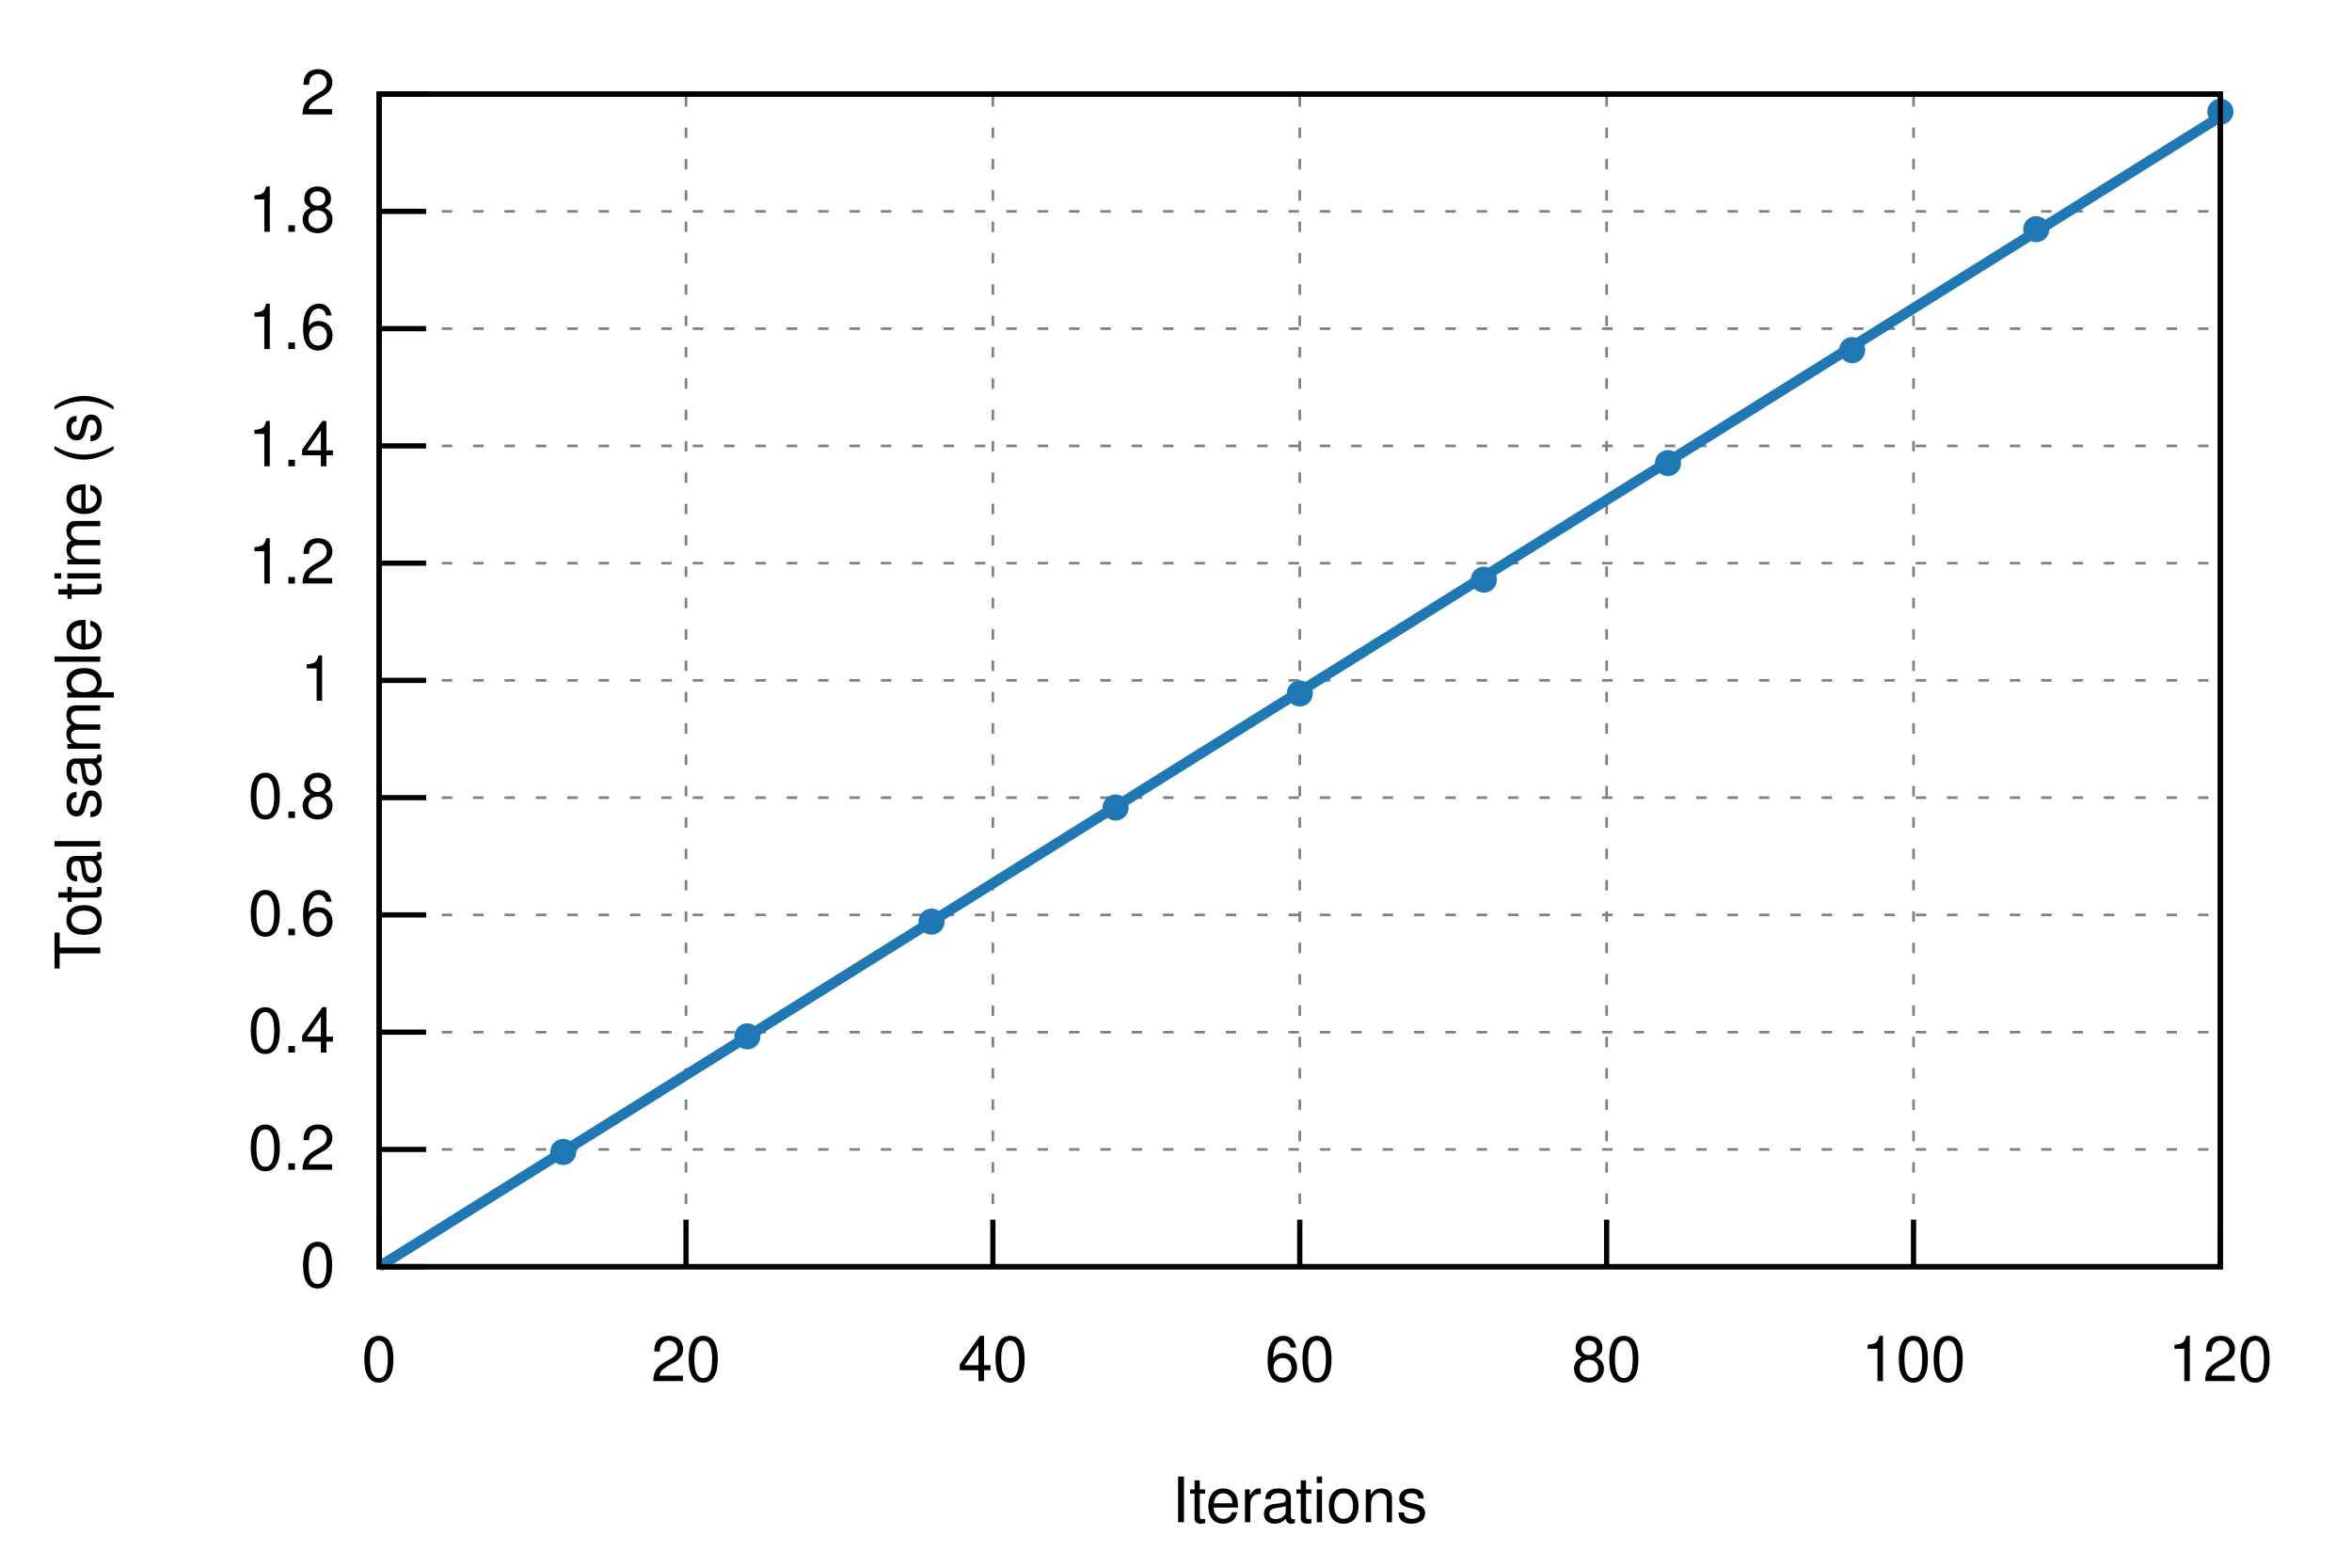
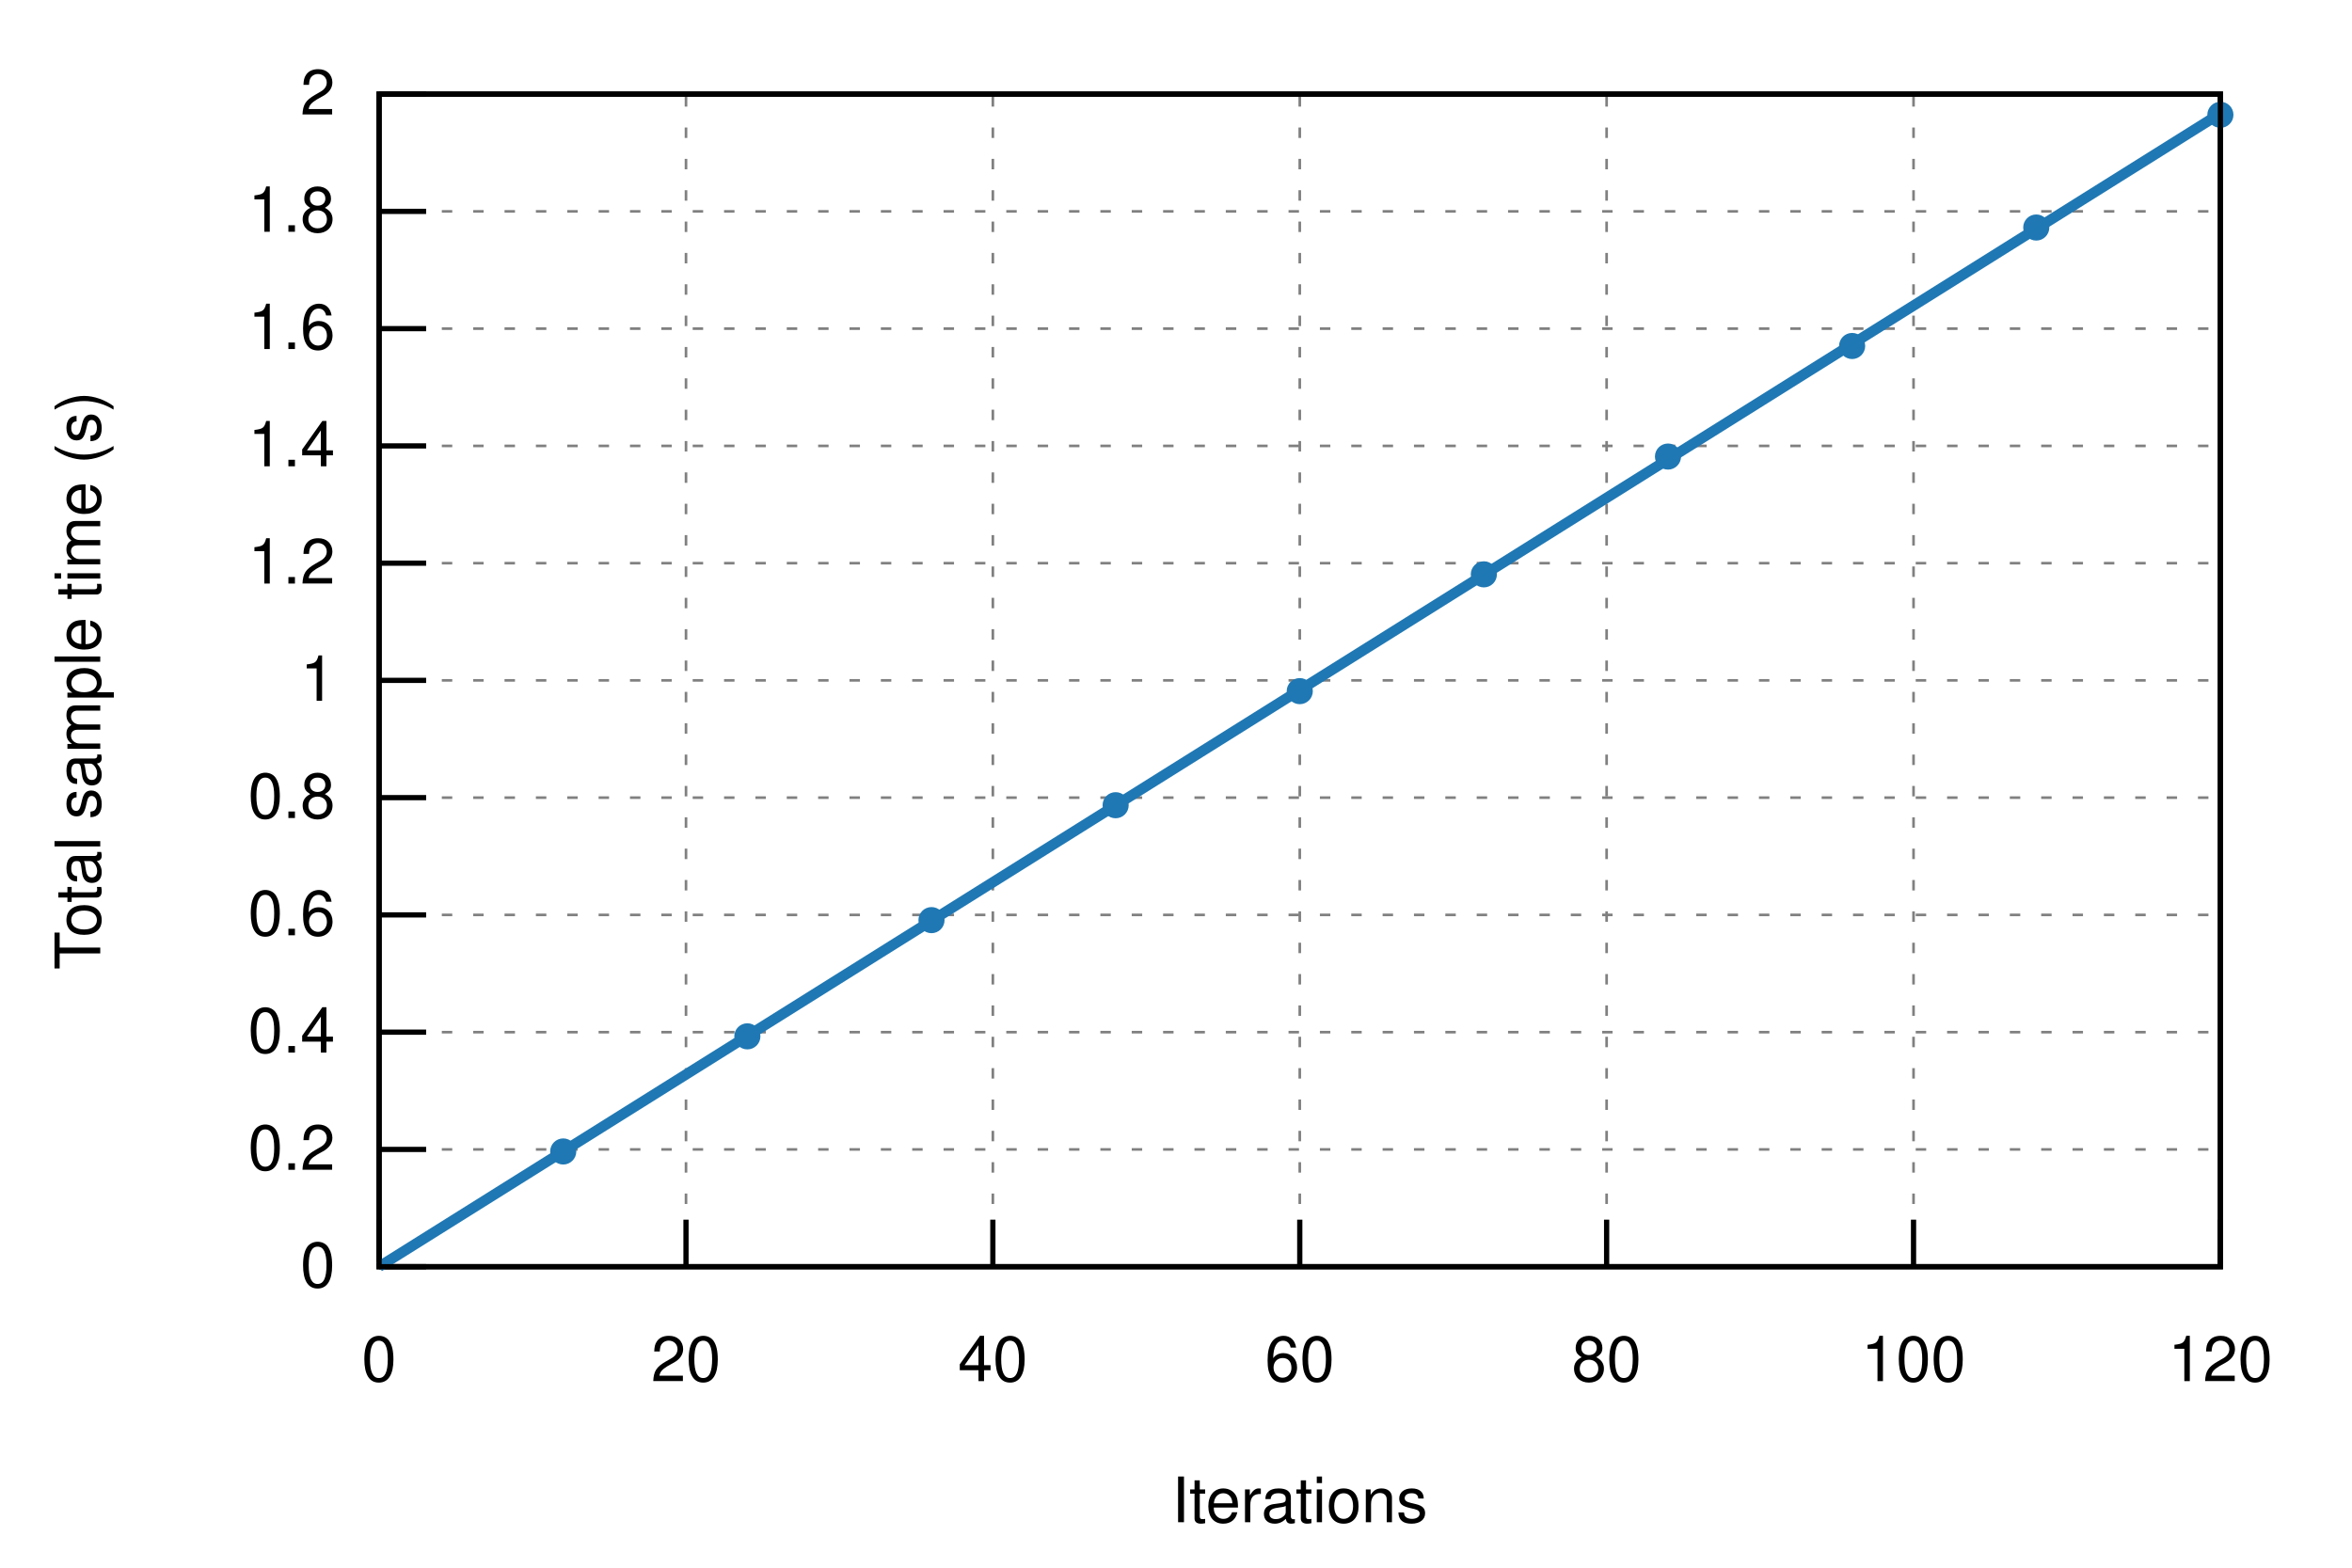
<svg xmlns="http://www.w3.org/2000/svg" xmlns:xlink="http://www.w3.org/1999/xlink" viewBox="0 0 450 300">
  <g id="gnuplot_canvas">
    <rect x="0" y="0" width="450" height="300" fill="none" />
    <defs>
      <circle id="gpDot" r="0.5" stroke-width="0.5" stroke="currentColor" />
      <path id="gpPt0" stroke-width="0.222" stroke="currentColor" d="M-1,0 h2 M0,-1 v2" />
      <path id="gpPt1" stroke-width="0.222" stroke="currentColor" d="M-1,-1 L1,1 M1,-1 L-1,1" />
      <path id="gpPt2" stroke-width="0.222" stroke="currentColor" d="M-1,0 L1,0 M0,-1 L0,1 M-1,-1 L1,1 M-1,1 L1,-1" />
      <rect id="gpPt3" stroke-width="0.222" stroke="currentColor" x="-1" y="-1" width="2" height="2" />
      <rect id="gpPt4" stroke-width="0.222" stroke="currentColor" fill="currentColor" x="-1" y="-1" width="2" height="2" />
      <circle id="gpPt5" stroke-width="0.222" stroke="currentColor" cx="0" cy="0" r="1" />
      <use xlink:href="#gpPt5" id="gpPt6" fill="currentColor" stroke="none" />
      <path id="gpPt7" stroke-width="0.222" stroke="currentColor" d="M0,-1.33 L-1.33,0.67 L1.33,0.67 z" />
      <use xlink:href="#gpPt7" id="gpPt8" fill="currentColor" stroke="none" />
      <use xlink:href="#gpPt7" id="gpPt9" stroke="currentColor" transform="rotate(180)" />
      <use xlink:href="#gpPt9" id="gpPt10" fill="currentColor" stroke="none" />
      <use xlink:href="#gpPt3" id="gpPt11" stroke="currentColor" transform="rotate(45)" />
      <use xlink:href="#gpPt11" id="gpPt12" fill="currentColor" stroke="none" />
      <path id="gpPt13" stroke-width="0.222" stroke="currentColor" d="M0,1.330 L1.265,0.411 L0.782,-1.067 L-0.782,-1.076 L-1.265,0.411 z" />
      <use xlink:href="#gpPt13" id="gpPt14" fill="currentColor" stroke="none" />
      <filter id="textbox" filterUnits="objectBoundingBox" x="0" y="0" height="1" width="1">
        <feFlood flood-color="white" flood-opacity="1" result="bgnd" />
        <feComposite in="SourceGraphic" in2="bgnd" operator="atop" />
      </filter>
      <filter id="greybox" filterUnits="objectBoundingBox" x="0" y="0" height="1" width="1">
        <feFlood flood-color="lightgrey" flood-opacity="1" result="grey" />
        <feComposite in="SourceGraphic" in2="grey" operator="atop" />
      </filter>
    </defs>
    <g fill="none" color="white" stroke="currentColor" stroke-width="1.00" stroke-linecap="butt" stroke-linejoin="miter">
</g>
    <g fill="none" color="black" stroke="currentColor" stroke-width="1.00" stroke-linecap="butt" stroke-linejoin="miter">
</g>
    <g fill="none" color="black" stroke="black" stroke-width="0.50" stroke-linecap="butt" stroke-linejoin="miter">
</g>
    <g fill="none" color="gray" stroke="currentColor" stroke-width="0.50" stroke-linecap="butt" stroke-linejoin="miter">
      <path stroke="gray" stroke-dasharray="2,4" class="gridline" d="M72.53,242.40 L424.82,242.40  " />
    </g>
    <g fill="none" color="gray" stroke="gray" stroke-width="1.00" stroke-linecap="butt" stroke-linejoin="miter">
</g>
    <g fill="none" color="black" stroke="currentColor" stroke-width="1.00" stroke-linecap="butt" stroke-linejoin="miter">
      <path stroke="black" d="M72.53,242.40 L81.53,242.40  " />
      <g transform="translate(64.14,246.30)" stroke="none" fill="black" font-family="Helvetica" font-size="12.00" text-anchor="end">
        <text>
          <tspan font-family="Helvetica"> 0</tspan>
        </text>
      </g>
    </g>
    <g fill="none" color="black" stroke="currentColor" stroke-width="1.00" stroke-linecap="butt" stroke-linejoin="miter">
</g>
    <g fill="none" color="black" stroke="black" stroke-width="0.50" stroke-linecap="butt" stroke-linejoin="miter">
</g>
    <g fill="none" color="gray" stroke="currentColor" stroke-width="0.50" stroke-linecap="butt" stroke-linejoin="miter">
      <path stroke="gray" stroke-dasharray="2,4" class="gridline" d="M72.53,219.96 L424.82,219.96  " />
    </g>
    <g fill="none" color="gray" stroke="gray" stroke-width="1.00" stroke-linecap="butt" stroke-linejoin="miter">
</g>
    <g fill="none" color="black" stroke="currentColor" stroke-width="1.00" stroke-linecap="butt" stroke-linejoin="miter">
      <path stroke="black" d="M72.53,219.96 L81.53,219.96  " />
      <g transform="translate(64.14,223.86)" stroke="none" fill="black" font-family="Helvetica" font-size="12.00" text-anchor="end">
        <text>
          <tspan font-family="Helvetica"> 0.2</tspan>
        </text>
      </g>
    </g>
    <g fill="none" color="black" stroke="currentColor" stroke-width="1.00" stroke-linecap="butt" stroke-linejoin="miter">
</g>
    <g fill="none" color="black" stroke="black" stroke-width="0.50" stroke-linecap="butt" stroke-linejoin="miter">
</g>
    <g fill="none" color="gray" stroke="currentColor" stroke-width="0.50" stroke-linecap="butt" stroke-linejoin="miter">
      <path stroke="gray" stroke-dasharray="2,4" class="gridline" d="M72.53,197.52 L424.82,197.52  " />
    </g>
    <g fill="none" color="gray" stroke="gray" stroke-width="1.00" stroke-linecap="butt" stroke-linejoin="miter">
</g>
    <g fill="none" color="black" stroke="currentColor" stroke-width="1.00" stroke-linecap="butt" stroke-linejoin="miter">
      <path stroke="black" d="M72.53,197.52 L81.53,197.52  " />
      <g transform="translate(64.14,201.42)" stroke="none" fill="black" font-family="Helvetica" font-size="12.00" text-anchor="end">
        <text>
          <tspan font-family="Helvetica"> 0.4</tspan>
        </text>
      </g>
    </g>
    <g fill="none" color="black" stroke="currentColor" stroke-width="1.00" stroke-linecap="butt" stroke-linejoin="miter">
</g>
    <g fill="none" color="black" stroke="black" stroke-width="0.50" stroke-linecap="butt" stroke-linejoin="miter">
</g>
    <g fill="none" color="gray" stroke="currentColor" stroke-width="0.50" stroke-linecap="butt" stroke-linejoin="miter">
      <path stroke="gray" stroke-dasharray="2,4" class="gridline" d="M72.53,175.08 L424.82,175.08  " />
    </g>
    <g fill="none" color="gray" stroke="gray" stroke-width="1.00" stroke-linecap="butt" stroke-linejoin="miter">
</g>
    <g fill="none" color="black" stroke="currentColor" stroke-width="1.00" stroke-linecap="butt" stroke-linejoin="miter">
      <path stroke="black" d="M72.53,175.08 L81.53,175.08  " />
      <g transform="translate(64.14,178.98)" stroke="none" fill="black" font-family="Helvetica" font-size="12.00" text-anchor="end">
        <text>
          <tspan font-family="Helvetica"> 0.6</tspan>
        </text>
      </g>
    </g>
    <g fill="none" color="black" stroke="currentColor" stroke-width="1.00" stroke-linecap="butt" stroke-linejoin="miter">
</g>
    <g fill="none" color="black" stroke="black" stroke-width="0.50" stroke-linecap="butt" stroke-linejoin="miter">
</g>
    <g fill="none" color="gray" stroke="currentColor" stroke-width="0.50" stroke-linecap="butt" stroke-linejoin="miter">
      <path stroke="gray" stroke-dasharray="2,4" class="gridline" d="M72.53,152.64 L424.82,152.64  " />
    </g>
    <g fill="none" color="gray" stroke="gray" stroke-width="1.00" stroke-linecap="butt" stroke-linejoin="miter">
</g>
    <g fill="none" color="black" stroke="currentColor" stroke-width="1.00" stroke-linecap="butt" stroke-linejoin="miter">
      <path stroke="black" d="M72.53,152.64 L81.53,152.64  " />
      <g transform="translate(64.14,156.54)" stroke="none" fill="black" font-family="Helvetica" font-size="12.00" text-anchor="end">
        <text>
          <tspan font-family="Helvetica"> 0.8</tspan>
        </text>
      </g>
    </g>
    <g fill="none" color="black" stroke="currentColor" stroke-width="1.00" stroke-linecap="butt" stroke-linejoin="miter">
</g>
    <g fill="none" color="black" stroke="black" stroke-width="0.50" stroke-linecap="butt" stroke-linejoin="miter">
</g>
    <g fill="none" color="gray" stroke="currentColor" stroke-width="0.50" stroke-linecap="butt" stroke-linejoin="miter">
      <path stroke="gray" stroke-dasharray="2,4" class="gridline" d="M72.53,130.20 L424.82,130.20  " />
    </g>
    <g fill="none" color="gray" stroke="gray" stroke-width="1.00" stroke-linecap="butt" stroke-linejoin="miter">
</g>
    <g fill="none" color="black" stroke="currentColor" stroke-width="1.00" stroke-linecap="butt" stroke-linejoin="miter">
      <path stroke="black" d="M72.53,130.20 L81.53,130.20  " />
      <g transform="translate(64.14,134.10)" stroke="none" fill="black" font-family="Helvetica" font-size="12.00" text-anchor="end">
        <text>
          <tspan font-family="Helvetica"> 1</tspan>
        </text>
      </g>
    </g>
    <g fill="none" color="black" stroke="currentColor" stroke-width="1.00" stroke-linecap="butt" stroke-linejoin="miter">
</g>
    <g fill="none" color="black" stroke="black" stroke-width="0.50" stroke-linecap="butt" stroke-linejoin="miter">
</g>
    <g fill="none" color="gray" stroke="currentColor" stroke-width="0.50" stroke-linecap="butt" stroke-linejoin="miter">
      <path stroke="gray" stroke-dasharray="2,4" class="gridline" d="M72.53,107.77 L424.82,107.77  " />
    </g>
    <g fill="none" color="gray" stroke="gray" stroke-width="1.00" stroke-linecap="butt" stroke-linejoin="miter">
</g>
    <g fill="none" color="black" stroke="currentColor" stroke-width="1.00" stroke-linecap="butt" stroke-linejoin="miter">
      <path stroke="black" d="M72.53,107.77 L81.53,107.77  " />
      <g transform="translate(64.14,111.67)" stroke="none" fill="black" font-family="Helvetica" font-size="12.00" text-anchor="end">
        <text>
          <tspan font-family="Helvetica"> 1.2</tspan>
        </text>
      </g>
    </g>
    <g fill="none" color="black" stroke="currentColor" stroke-width="1.00" stroke-linecap="butt" stroke-linejoin="miter">
</g>
    <g fill="none" color="black" stroke="black" stroke-width="0.50" stroke-linecap="butt" stroke-linejoin="miter">
</g>
    <g fill="none" color="gray" stroke="currentColor" stroke-width="0.50" stroke-linecap="butt" stroke-linejoin="miter">
      <path stroke="gray" stroke-dasharray="2,4" class="gridline" d="M72.53,85.33 L424.82,85.33  " />
    </g>
    <g fill="none" color="gray" stroke="gray" stroke-width="1.00" stroke-linecap="butt" stroke-linejoin="miter">
</g>
    <g fill="none" color="black" stroke="currentColor" stroke-width="1.00" stroke-linecap="butt" stroke-linejoin="miter">
      <path stroke="black" d="M72.53,85.33 L81.53,85.33  " />
      <g transform="translate(64.14,89.23)" stroke="none" fill="black" font-family="Helvetica" font-size="12.00" text-anchor="end">
        <text>
          <tspan font-family="Helvetica"> 1.4</tspan>
        </text>
      </g>
    </g>
    <g fill="none" color="black" stroke="currentColor" stroke-width="1.00" stroke-linecap="butt" stroke-linejoin="miter">
</g>
    <g fill="none" color="black" stroke="black" stroke-width="0.50" stroke-linecap="butt" stroke-linejoin="miter">
</g>
    <g fill="none" color="gray" stroke="currentColor" stroke-width="0.50" stroke-linecap="butt" stroke-linejoin="miter">
      <path stroke="gray" stroke-dasharray="2,4" class="gridline" d="M72.53,62.89 L424.82,62.89  " />
    </g>
    <g fill="none" color="gray" stroke="gray" stroke-width="1.00" stroke-linecap="butt" stroke-linejoin="miter">
</g>
    <g fill="none" color="black" stroke="currentColor" stroke-width="1.00" stroke-linecap="butt" stroke-linejoin="miter">
      <path stroke="black" d="M72.53,62.89 L81.53,62.89  " />
      <g transform="translate(64.14,66.79)" stroke="none" fill="black" font-family="Helvetica" font-size="12.00" text-anchor="end">
        <text>
          <tspan font-family="Helvetica"> 1.6</tspan>
        </text>
      </g>
    </g>
    <g fill="none" color="black" stroke="currentColor" stroke-width="1.00" stroke-linecap="butt" stroke-linejoin="miter">
</g>
    <g fill="none" color="black" stroke="black" stroke-width="0.50" stroke-linecap="butt" stroke-linejoin="miter">
</g>
    <g fill="none" color="gray" stroke="currentColor" stroke-width="0.50" stroke-linecap="butt" stroke-linejoin="miter">
      <path stroke="gray" stroke-dasharray="2,4" class="gridline" d="M72.53,40.45 L424.82,40.45  " />
    </g>
    <g fill="none" color="gray" stroke="gray" stroke-width="1.00" stroke-linecap="butt" stroke-linejoin="miter">
</g>
    <g fill="none" color="black" stroke="currentColor" stroke-width="1.00" stroke-linecap="butt" stroke-linejoin="miter">
      <path stroke="black" d="M72.53,40.45 L81.53,40.45  " />
      <g transform="translate(64.14,44.35)" stroke="none" fill="black" font-family="Helvetica" font-size="12.00" text-anchor="end">
        <text>
          <tspan font-family="Helvetica"> 1.8</tspan>
        </text>
      </g>
    </g>
    <g fill="none" color="black" stroke="currentColor" stroke-width="1.00" stroke-linecap="butt" stroke-linejoin="miter">
</g>
    <g fill="none" color="black" stroke="black" stroke-width="0.50" stroke-linecap="butt" stroke-linejoin="miter">
</g>
    <g fill="none" color="gray" stroke="currentColor" stroke-width="0.50" stroke-linecap="butt" stroke-linejoin="miter">
      <path stroke="gray" stroke-dasharray="2,4" class="gridline" d="M72.53,18.01 L424.82,18.01  " />
    </g>
    <g fill="none" color="gray" stroke="gray" stroke-width="1.00" stroke-linecap="butt" stroke-linejoin="miter">
</g>
    <g fill="none" color="black" stroke="currentColor" stroke-width="1.00" stroke-linecap="butt" stroke-linejoin="miter">
      <path stroke="black" d="M72.53,18.01 L81.53,18.01  " />
      <g transform="translate(64.14,21.91)" stroke="none" fill="black" font-family="Helvetica" font-size="12.00" text-anchor="end">
        <text>
          <tspan font-family="Helvetica"> 2</tspan>
        </text>
      </g>
    </g>
    <g fill="none" color="black" stroke="currentColor" stroke-width="1.00" stroke-linecap="butt" stroke-linejoin="miter">
</g>
    <g fill="none" color="black" stroke="black" stroke-width="0.50" stroke-linecap="butt" stroke-linejoin="miter">
</g>
    <g fill="none" color="gray" stroke="currentColor" stroke-width="0.50" stroke-linecap="butt" stroke-linejoin="miter">
      <path stroke="gray" stroke-dasharray="2,4" class="gridline" d="M72.53,242.40 L72.53,18.01  " />
    </g>
    <g fill="none" color="gray" stroke="gray" stroke-width="1.00" stroke-linecap="butt" stroke-linejoin="miter">
</g>
    <g fill="none" color="black" stroke="currentColor" stroke-width="1.00" stroke-linecap="butt" stroke-linejoin="miter">
      <path stroke="black" d="M72.53,242.40 L72.53,233.40  " />
      <g transform="translate(72.53,264.30)" stroke="none" fill="black" font-family="Helvetica" font-size="12.00" text-anchor="middle">
        <text>
          <tspan font-family="Helvetica"> 0</tspan>
        </text>
      </g>
    </g>
    <g fill="none" color="black" stroke="currentColor" stroke-width="1.00" stroke-linecap="butt" stroke-linejoin="miter">
</g>
    <g fill="none" color="black" stroke="black" stroke-width="0.50" stroke-linecap="butt" stroke-linejoin="miter">
</g>
    <g fill="none" color="gray" stroke="currentColor" stroke-width="0.50" stroke-linecap="butt" stroke-linejoin="miter">
      <path stroke="gray" stroke-dasharray="2,4" class="gridline" d="M131.25,242.40 L131.25,18.01  " />
    </g>
    <g fill="none" color="gray" stroke="gray" stroke-width="1.00" stroke-linecap="butt" stroke-linejoin="miter">
</g>
    <g fill="none" color="black" stroke="currentColor" stroke-width="1.00" stroke-linecap="butt" stroke-linejoin="miter">
      <path stroke="black" d="M131.25,242.40 L131.25,233.40  " />
      <g transform="translate(131.25,264.30)" stroke="none" fill="black" font-family="Helvetica" font-size="12.00" text-anchor="middle">
        <text>
          <tspan font-family="Helvetica"> 20</tspan>
        </text>
      </g>
    </g>
    <g fill="none" color="black" stroke="currentColor" stroke-width="1.00" stroke-linecap="butt" stroke-linejoin="miter">
</g>
    <g fill="none" color="black" stroke="black" stroke-width="0.50" stroke-linecap="butt" stroke-linejoin="miter">
</g>
    <g fill="none" color="gray" stroke="currentColor" stroke-width="0.50" stroke-linecap="butt" stroke-linejoin="miter">
      <path stroke="gray" stroke-dasharray="2,4" class="gridline" d="M189.96,242.40 L189.96,18.01  " />
    </g>
    <g fill="none" color="gray" stroke="gray" stroke-width="1.00" stroke-linecap="butt" stroke-linejoin="miter">
</g>
    <g fill="none" color="black" stroke="currentColor" stroke-width="1.00" stroke-linecap="butt" stroke-linejoin="miter">
      <path stroke="black" d="M189.96,242.40 L189.96,233.40  " />
      <g transform="translate(189.96,264.30)" stroke="none" fill="black" font-family="Helvetica" font-size="12.00" text-anchor="middle">
        <text>
          <tspan font-family="Helvetica"> 40</tspan>
        </text>
      </g>
    </g>
    <g fill="none" color="black" stroke="currentColor" stroke-width="1.00" stroke-linecap="butt" stroke-linejoin="miter">
</g>
    <g fill="none" color="black" stroke="black" stroke-width="0.50" stroke-linecap="butt" stroke-linejoin="miter">
</g>
    <g fill="none" color="gray" stroke="currentColor" stroke-width="0.50" stroke-linecap="butt" stroke-linejoin="miter">
      <path stroke="gray" stroke-dasharray="2,4" class="gridline" d="M248.68,242.40 L248.68,18.01  " />
    </g>
    <g fill="none" color="gray" stroke="gray" stroke-width="1.00" stroke-linecap="butt" stroke-linejoin="miter">
</g>
    <g fill="none" color="black" stroke="currentColor" stroke-width="1.00" stroke-linecap="butt" stroke-linejoin="miter">
      <path stroke="black" d="M248.68,242.40 L248.68,233.40  " />
      <g transform="translate(248.68,264.30)" stroke="none" fill="black" font-family="Helvetica" font-size="12.00" text-anchor="middle">
        <text>
          <tspan font-family="Helvetica"> 60</tspan>
        </text>
      </g>
    </g>
    <g fill="none" color="black" stroke="currentColor" stroke-width="1.00" stroke-linecap="butt" stroke-linejoin="miter">
</g>
    <g fill="none" color="black" stroke="black" stroke-width="0.50" stroke-linecap="butt" stroke-linejoin="miter">
</g>
    <g fill="none" color="gray" stroke="currentColor" stroke-width="0.50" stroke-linecap="butt" stroke-linejoin="miter">
      <path stroke="gray" stroke-dasharray="2,4" class="gridline" d="M307.39,242.40 L307.39,18.01  " />
    </g>
    <g fill="none" color="gray" stroke="gray" stroke-width="1.00" stroke-linecap="butt" stroke-linejoin="miter">
</g>
    <g fill="none" color="black" stroke="currentColor" stroke-width="1.00" stroke-linecap="butt" stroke-linejoin="miter">
      <path stroke="black" d="M307.39,242.40 L307.39,233.40  " />
      <g transform="translate(307.39,264.30)" stroke="none" fill="black" font-family="Helvetica" font-size="12.00" text-anchor="middle">
        <text>
          <tspan font-family="Helvetica"> 80</tspan>
        </text>
      </g>
    </g>
    <g fill="none" color="black" stroke="currentColor" stroke-width="1.00" stroke-linecap="butt" stroke-linejoin="miter">
</g>
    <g fill="none" color="black" stroke="black" stroke-width="0.50" stroke-linecap="butt" stroke-linejoin="miter">
</g>
    <g fill="none" color="gray" stroke="currentColor" stroke-width="0.50" stroke-linecap="butt" stroke-linejoin="miter">
      <path stroke="gray" stroke-dasharray="2,4" class="gridline" d="M366.11,242.40 L366.11,18.01  " />
    </g>
    <g fill="none" color="gray" stroke="gray" stroke-width="1.00" stroke-linecap="butt" stroke-linejoin="miter">
</g>
    <g fill="none" color="black" stroke="currentColor" stroke-width="1.00" stroke-linecap="butt" stroke-linejoin="miter">
      <path stroke="black" d="M366.11,242.40 L366.11,233.40  " />
      <g transform="translate(366.11,264.30)" stroke="none" fill="black" font-family="Helvetica" font-size="12.00" text-anchor="middle">
        <text>
          <tspan font-family="Helvetica"> 100</tspan>
        </text>
      </g>
    </g>
    <g fill="none" color="black" stroke="currentColor" stroke-width="1.00" stroke-linecap="butt" stroke-linejoin="miter">
</g>
    <g fill="none" color="black" stroke="black" stroke-width="0.50" stroke-linecap="butt" stroke-linejoin="miter">
</g>
    <g fill="none" color="gray" stroke="currentColor" stroke-width="0.50" stroke-linecap="butt" stroke-linejoin="miter">
      <path stroke="gray" stroke-dasharray="2,4" class="gridline" d="M424.82,242.40 L424.82,18.01  " />
    </g>
    <g fill="none" color="gray" stroke="gray" stroke-width="1.00" stroke-linecap="butt" stroke-linejoin="miter">
</g>
    <g fill="none" color="black" stroke="currentColor" stroke-width="1.00" stroke-linecap="butt" stroke-linejoin="miter">
      <path stroke="black" d="M424.82,242.40 L424.82,233.40  " />
      <g transform="translate(424.82,264.30)" stroke="none" fill="black" font-family="Helvetica" font-size="12.00" text-anchor="middle">
        <text>
          <tspan font-family="Helvetica"> 120</tspan>
        </text>
      </g>
    </g>
    <g fill="none" color="black" stroke="currentColor" stroke-width="1.00" stroke-linecap="butt" stroke-linejoin="miter">
</g>
    <g fill="none" color="black" stroke="currentColor" stroke-width="1.00" stroke-linecap="butt" stroke-linejoin="miter">
      <path stroke="black" d="M72.53,18.01 L72.53,242.40 L424.82,242.40 L424.82,18.01 L72.53,18.01 Z  " />
    </g>
    <g fill="none" color="black" stroke="currentColor" stroke-width="1.00" stroke-linecap="butt" stroke-linejoin="miter">
      <g transform="translate(19.18,130.21) rotate(270)" stroke="none" fill="black" font-family="Helvetica" font-size="12.00" text-anchor="middle">
        <text>
          <tspan font-family="Helvetica">Total sample time (s)</tspan>
        </text>
      </g>
    </g>
    <g fill="none" color="black" stroke="currentColor" stroke-width="1.00" stroke-linecap="butt" stroke-linejoin="miter">
      <g transform="translate(248.67,291.30)" stroke="none" fill="black" font-family="Helvetica" font-size="12.00" text-anchor="middle">
        <text>
          <tspan font-family="Helvetica">Iterations</tspan>
        </text>
      </g>
    </g>
    <g fill="none" color="black" stroke="currentColor" stroke-width="1.00" stroke-linecap="butt" stroke-linejoin="miter">
</g>
    <g id="gnuplot_plot_1">
      <g fill="none" color="black" stroke="currentColor" stroke-width="1.00" stroke-linecap="butt" stroke-linejoin="miter">
-         <use xlink:href="#gpPt6" transform="translate(107.76,220.44) scale(2.25)" color="rgb( 31, 120, 180)" />
+         <use xlink:href="#gpPt6" transform="translate(107.76,220.35) scale(2.25)" color="rgb( 31, 120, 180)" />
        <use xlink:href="#gpPt6" transform="translate(142.99,198.32) scale(2.25)" color="rgb( 31, 120, 180)" />
-         <use xlink:href="#gpPt6" transform="translate(178.22,176.37) scale(2.25)" color="rgb( 31, 120, 180)" />
-         <use xlink:href="#gpPt6" transform="translate(213.45,154.53) scale(2.25)" color="rgb( 31, 120, 180)" />
-         <use xlink:href="#gpPt6" transform="translate(248.68,132.71) scale(2.25)" color="rgb( 31, 120, 180)" />
-         <use xlink:href="#gpPt6" transform="translate(283.90,110.93) scale(2.25)" color="rgb( 31, 120, 180)" />
-         <use xlink:href="#gpPt6" transform="translate(319.13,88.62) scale(2.25)" color="rgb( 31, 120, 180)" />
-         <use xlink:href="#gpPt6" transform="translate(354.36,67.00) scale(2.25)" color="rgb( 31, 120, 180)" />
-         <use xlink:href="#gpPt6" transform="translate(389.59,43.86) scale(2.25)" color="rgb( 31, 120, 180)" />
-         <use xlink:href="#gpPt6" transform="translate(424.82,21.38) scale(2.25)" color="rgb( 31, 120, 180)" />
+         <use xlink:href="#gpPt6" transform="translate(178.22,176.08) scale(2.25)" color="rgb( 31, 120, 180)" />
+         <use xlink:href="#gpPt6" transform="translate(213.45,154.09) scale(2.25)" color="rgb( 31, 120, 180)" />
+         <use xlink:href="#gpPt6" transform="translate(248.68,132.26) scale(2.25)" color="rgb( 31, 120, 180)" />
+         <use xlink:href="#gpPt6" transform="translate(283.90,109.91) scale(2.25)" color="rgb( 31, 120, 180)" />
+         <use xlink:href="#gpPt6" transform="translate(319.13,87.37) scale(2.25)" color="rgb( 31, 120, 180)" />
+         <use xlink:href="#gpPt6" transform="translate(354.36,66.21) scale(2.25)" color="rgb( 31, 120, 180)" />
+         <use xlink:href="#gpPt6" transform="translate(389.59,43.54) scale(2.25)" color="rgb( 31, 120, 180)" />
+         <use xlink:href="#gpPt6" transform="translate(424.82,21.97) scale(2.25)" color="rgb( 31, 120, 180)" />
      </g>
    </g>
    <g id="gnuplot_plot_2">
      <g fill="none" color="white" stroke="rgb( 31, 120, 180)" stroke-width="2.00" stroke-linecap="butt" stroke-linejoin="miter">
</g>
      <g fill="none" color="black" stroke="currentColor" stroke-width="2.00" stroke-linecap="butt" stroke-linejoin="miter">
-         <path stroke="rgb( 31, 120, 180)" d="M72.53,242.40 L424.82,22.31  " />
+         <path stroke="rgb( 31, 120, 180)" d="M72.53,242.40 L424.82,21.70  " />
      </g>
    </g>
    <g id="gnuplot_plot_3">
      <g fill="none" color="white" stroke="rgb( 31, 120, 180)" stroke-width="1.00" stroke-linecap="butt" stroke-linejoin="miter">
</g>
      <g fill="none" color="black" stroke="currentColor" stroke-width="1.00" stroke-linecap="butt" stroke-linejoin="miter">
        <g stroke="none" shape-rendering="crispEdges">
          <polygon fill="rgb( 31, 120, 180)" fill-opacity="0.25" points="72.53,242.40 72.53,242.40 72.53,242.40 " />
-           <polygon fill="rgb( 31, 120, 180)" fill-opacity="0.25" points="72.53,242.40 424.82,23.03 424.82,21.77 " />
+           <polygon fill="rgb( 31, 120, 180)" fill-opacity="0.25" points="72.53,242.40 424.82,21.99 424.82,21.36 " />
        </g>
      </g>
    </g>
    <g fill="none" color="white" stroke="rgb( 31, 120, 180)" stroke-width="2.00" stroke-linecap="butt" stroke-linejoin="miter">
</g>
    <g fill="none" color="black" stroke="currentColor" stroke-width="2.00" stroke-linecap="butt" stroke-linejoin="miter">
</g>
    <g fill="none" color="black" stroke="black" stroke-width="1.00" stroke-linecap="butt" stroke-linejoin="miter">
</g>
    <g fill="none" color="black" stroke="currentColor" stroke-width="1.00" stroke-linecap="butt" stroke-linejoin="miter">
      <path stroke="black" d="M72.53,18.01 L72.53,242.40 L424.82,242.40 L424.82,18.01 L72.53,18.01 Z  " />
    </g>
    <g fill="none" color="black" stroke="currentColor" stroke-width="1.00" stroke-linecap="butt" stroke-linejoin="miter">
</g>
  </g>
</svg>
